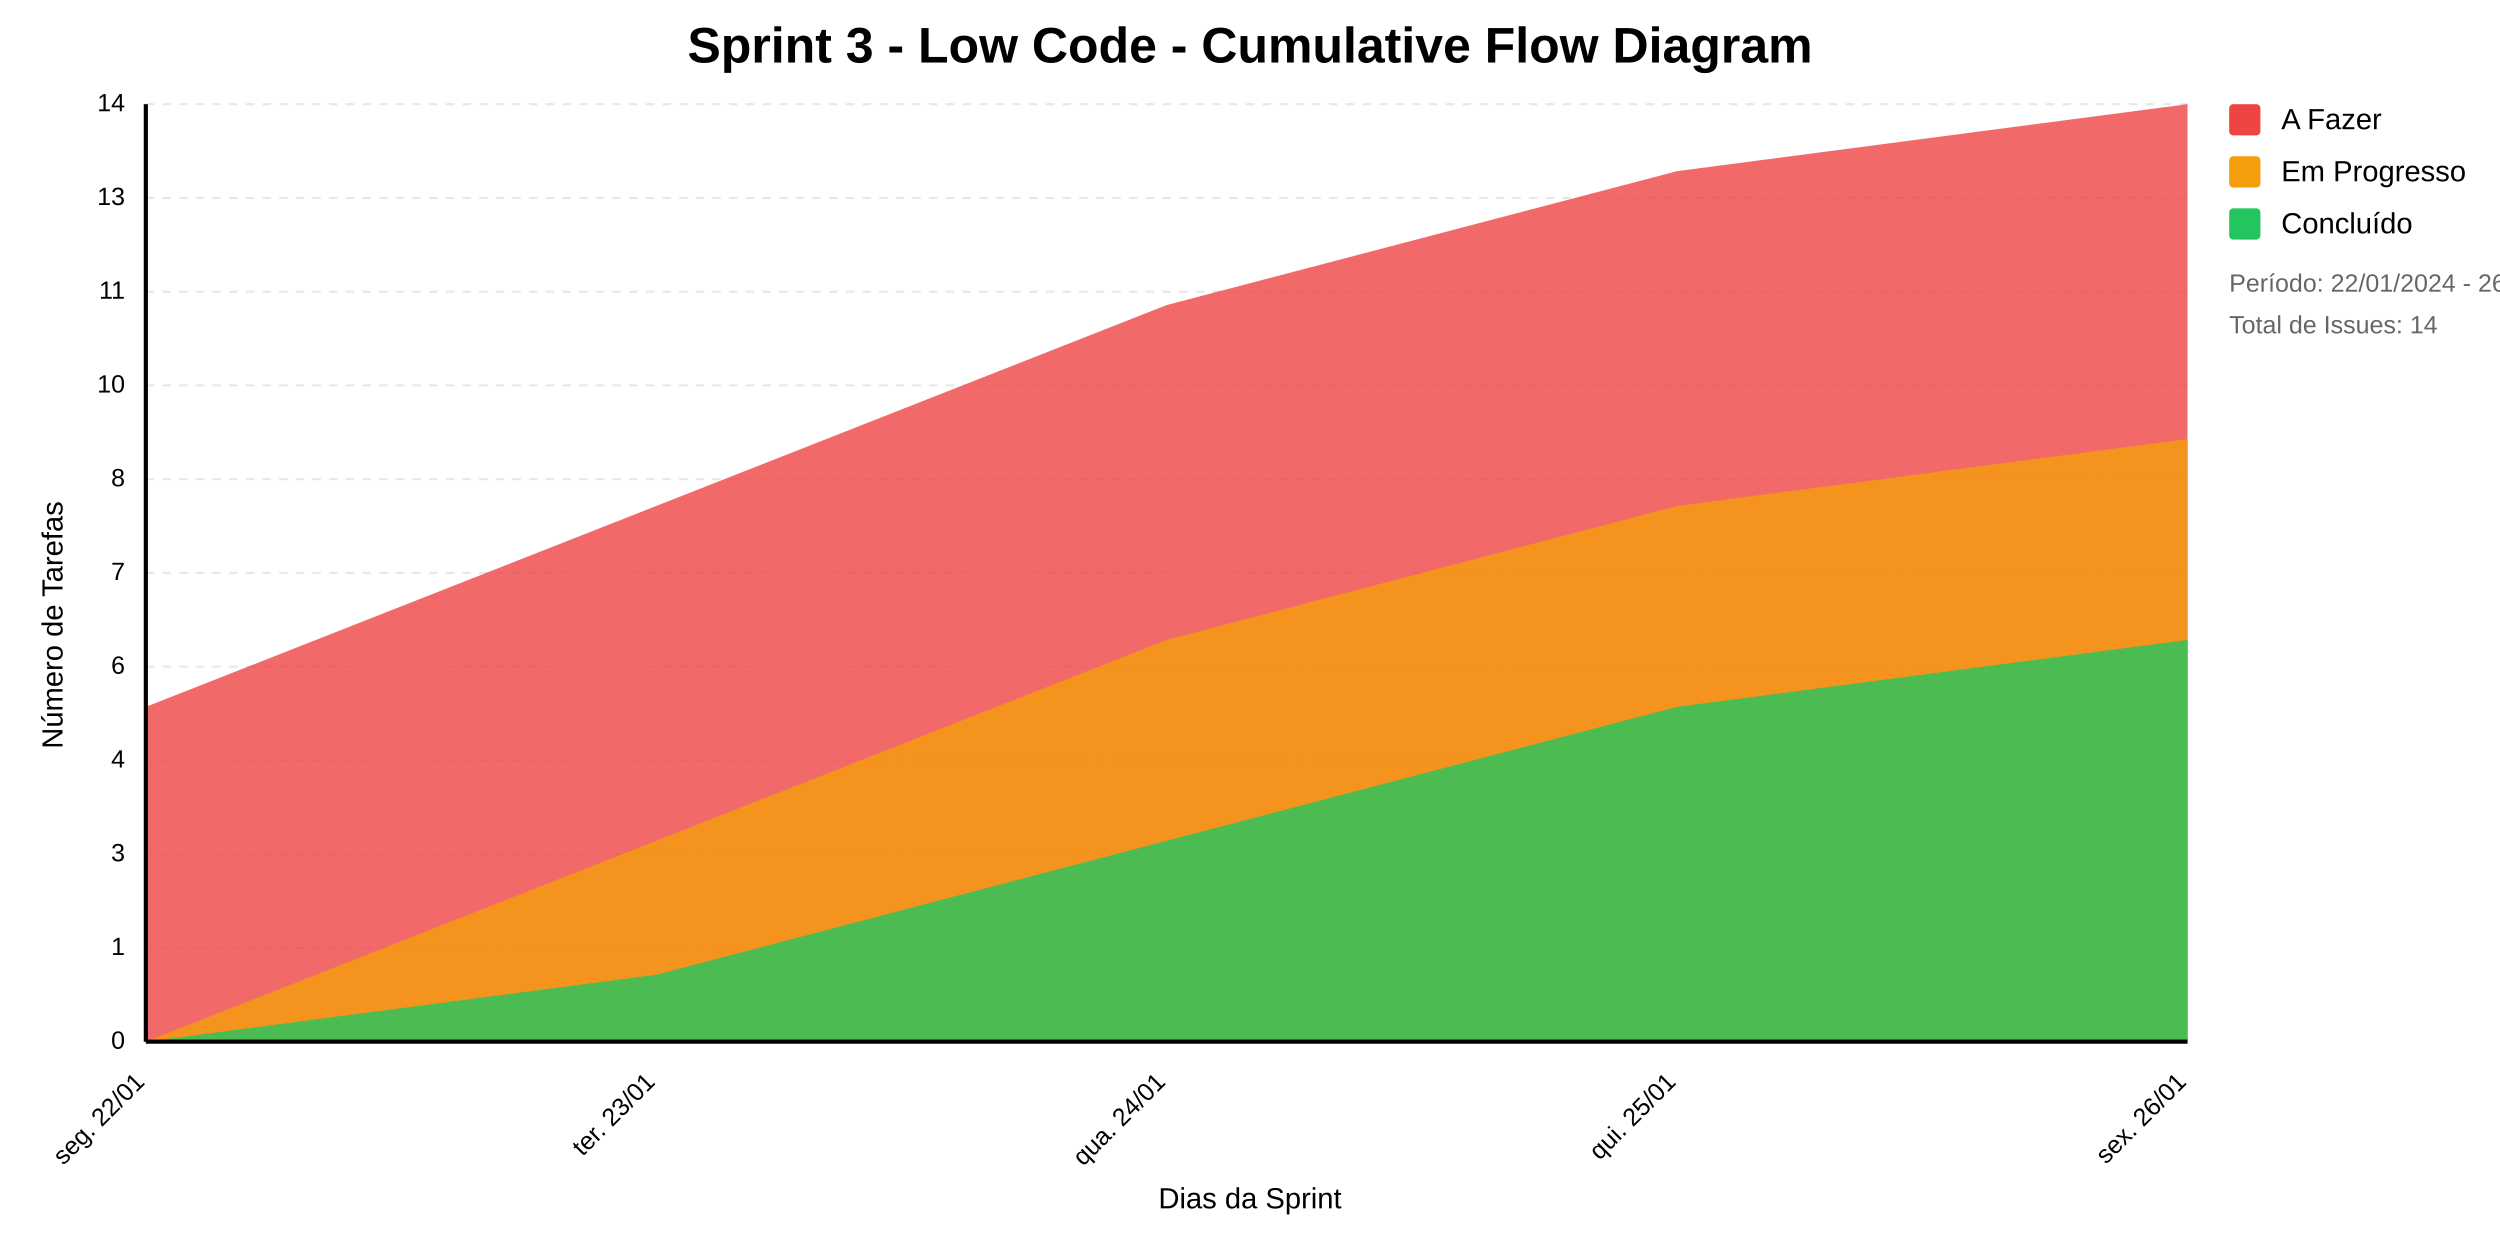
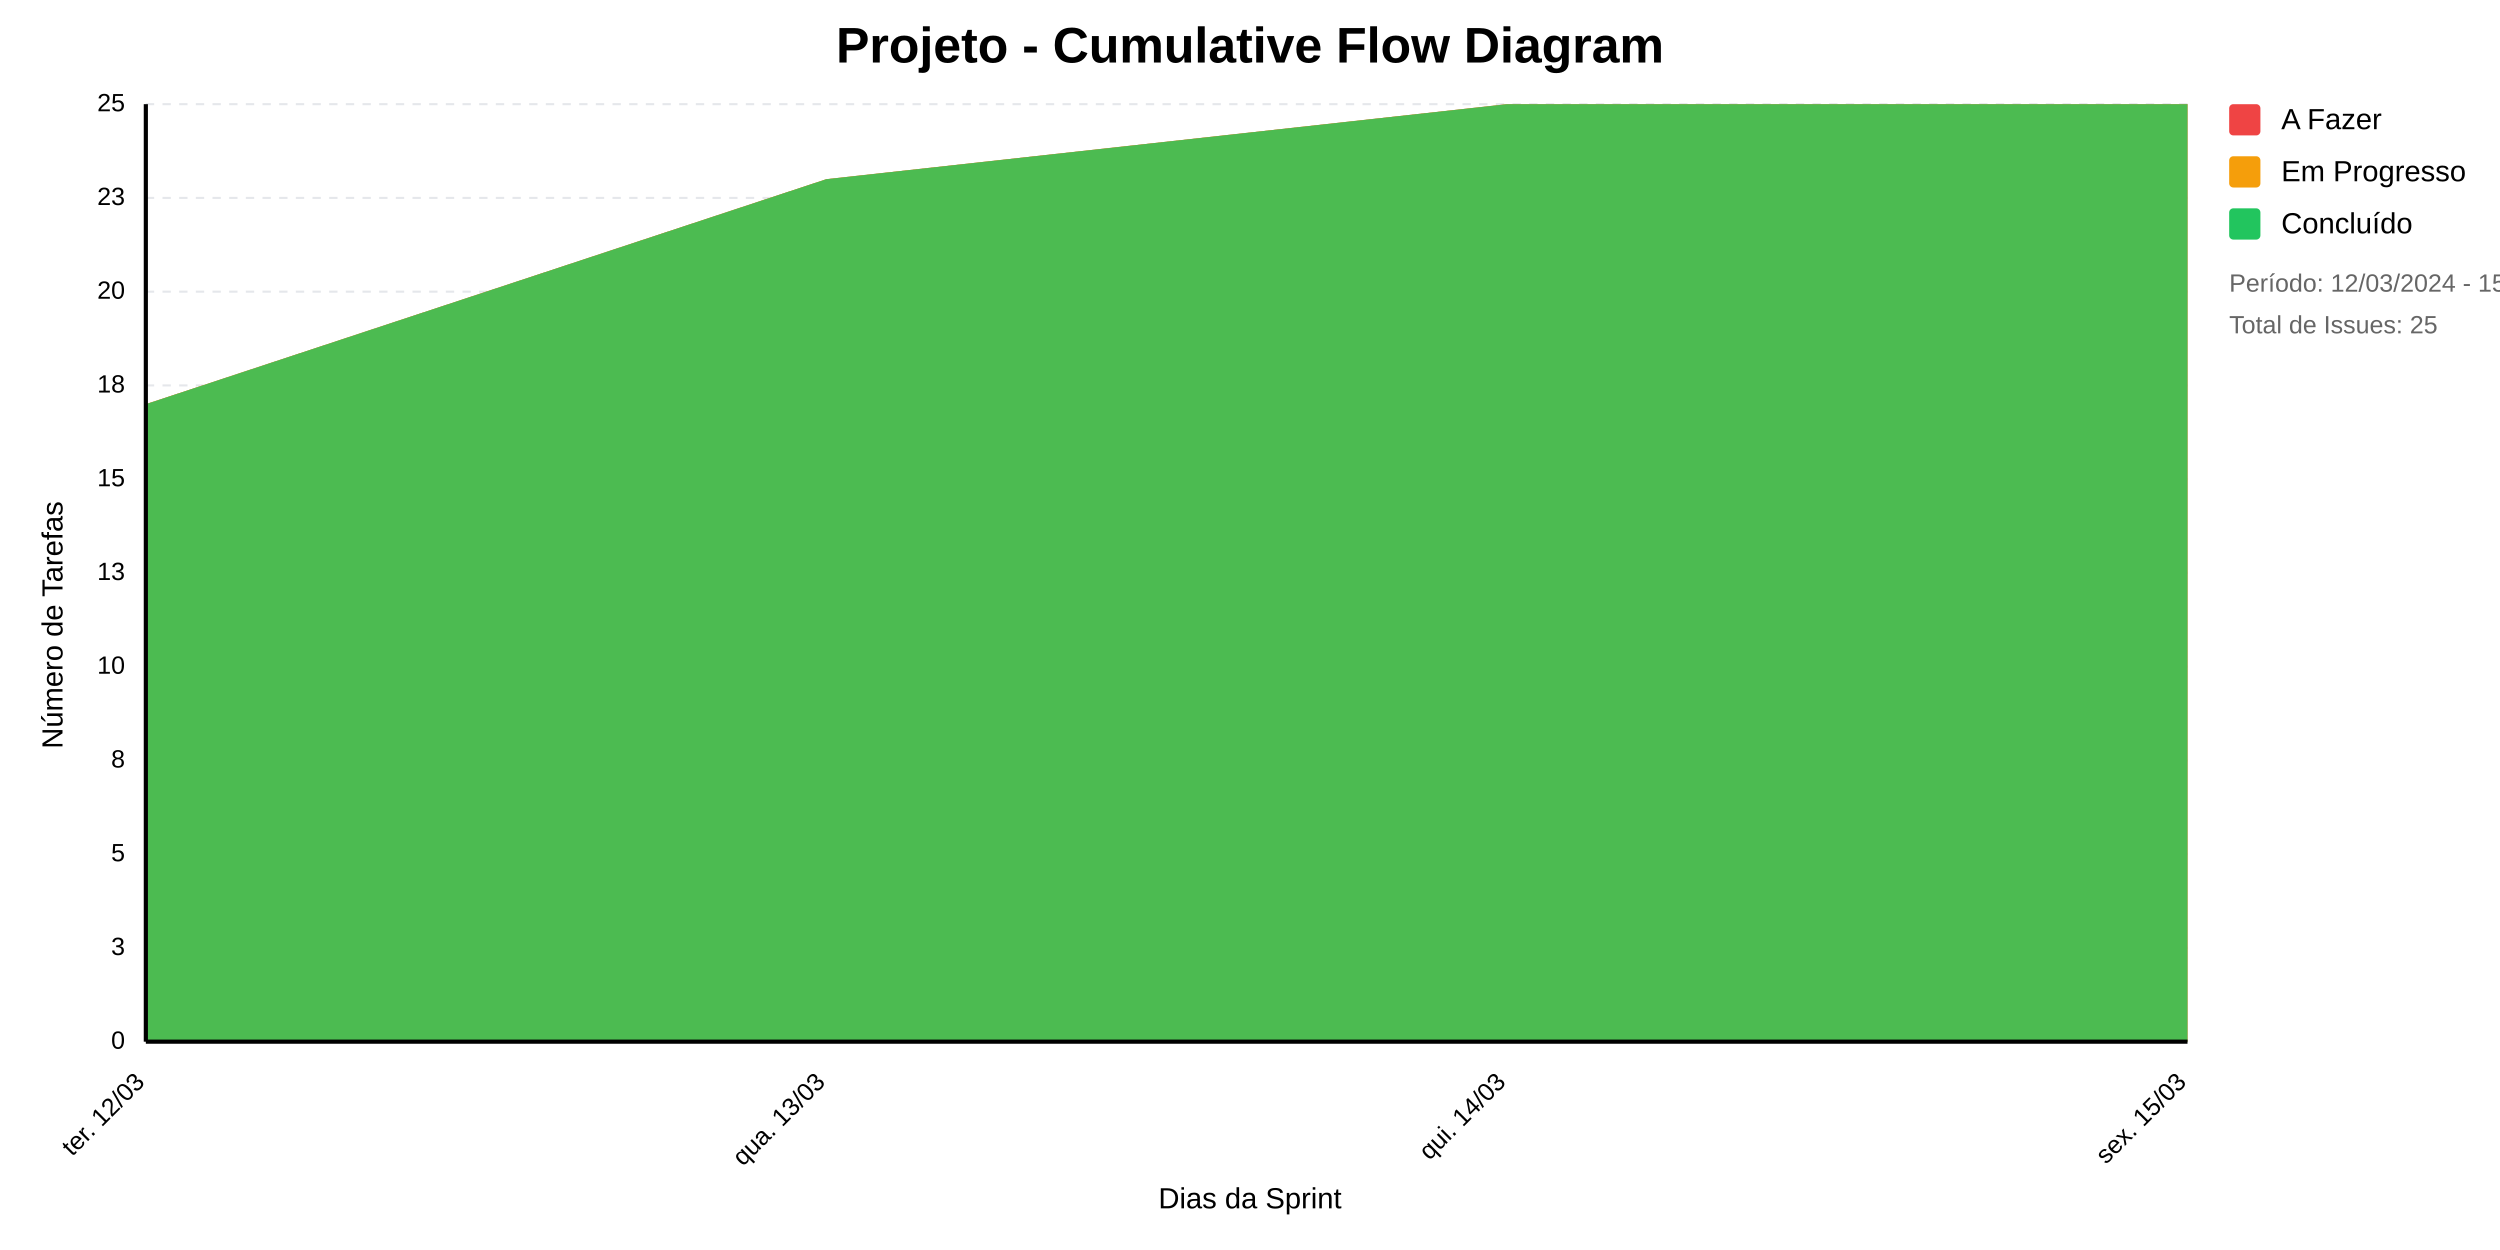
<svg xmlns="http://www.w3.org/2000/svg" viewBox="0 0 1200 600">
  <defs>
    <style>
            text { font-family: Arial, sans-serif; }
            .title { font-size: 24px; font-weight: bold; }
            .label { font-size: 14px; }
            .value { font-size: 12px; fill: #666666; }
            .axis { font-size: 12px; }
            .legend { font-size: 14px; }
          </style>
  </defs>
  <rect width="1200" height="600" fill="white" />
  <line x1="70" y1="50" x2="1050" y2="50" stroke="#e5e7eb" stroke-dasharray="4" />
-   <text x="60" y="50" text-anchor="end" class="axis" dominant-baseline="middle">14</text>
+   <text x="60" y="50" text-anchor="end" class="axis" dominant-baseline="middle">25</text>
  <line x1="70" y1="95" x2="1050" y2="95" stroke="#e5e7eb" stroke-dasharray="4" />
-   <text x="60" y="95" text-anchor="end" class="axis" dominant-baseline="middle">13</text>
+   <text x="60" y="95" text-anchor="end" class="axis" dominant-baseline="middle">23</text>
  <line x1="70" y1="140" x2="1050" y2="140" stroke="#e5e7eb" stroke-dasharray="4" />
-   <text x="60" y="140" text-anchor="end" class="axis" dominant-baseline="middle">11</text>
+   <text x="60" y="140" text-anchor="end" class="axis" dominant-baseline="middle">20</text>
  <line x1="70" y1="185" x2="1050" y2="185" stroke="#e5e7eb" stroke-dasharray="4" />
-   <text x="60" y="185" text-anchor="end" class="axis" dominant-baseline="middle">10</text>
+   <text x="60" y="185" text-anchor="end" class="axis" dominant-baseline="middle">18</text>
  <line x1="70" y1="230" x2="1050" y2="230" stroke="#e5e7eb" stroke-dasharray="4" />
-   <text x="60" y="230" text-anchor="end" class="axis" dominant-baseline="middle">8</text>
+   <text x="60" y="230" text-anchor="end" class="axis" dominant-baseline="middle">15</text>
  <line x1="70" y1="275" x2="1050" y2="275" stroke="#e5e7eb" stroke-dasharray="4" />
-   <text x="60" y="275" text-anchor="end" class="axis" dominant-baseline="middle">7</text>
+   <text x="60" y="275" text-anchor="end" class="axis" dominant-baseline="middle">13</text>
  <line x1="70" y1="320" x2="1050" y2="320" stroke="#e5e7eb" stroke-dasharray="4" />
-   <text x="60" y="320" text-anchor="end" class="axis" dominant-baseline="middle">6</text>
+   <text x="60" y="320" text-anchor="end" class="axis" dominant-baseline="middle">10</text>
  <line x1="70" y1="365" x2="1050" y2="365" stroke="#e5e7eb" stroke-dasharray="4" />
-   <text x="60" y="365" text-anchor="end" class="axis" dominant-baseline="middle">4</text>
+   <text x="60" y="365" text-anchor="end" class="axis" dominant-baseline="middle">8</text>
  <line x1="70" y1="410" x2="1050" y2="410" stroke="#e5e7eb" stroke-dasharray="4" />
-   <text x="60" y="410" text-anchor="end" class="axis" dominant-baseline="middle">3</text>
+   <text x="60" y="410" text-anchor="end" class="axis" dominant-baseline="middle">5</text>
  <line x1="70" y1="455" x2="1050" y2="455" stroke="#e5e7eb" stroke-dasharray="4" />
-   <text x="60" y="455" text-anchor="end" class="axis" dominant-baseline="middle">1</text>
+   <text x="60" y="455" text-anchor="end" class="axis" dominant-baseline="middle">3</text>
  <line x1="70" y1="500" x2="1050" y2="500" stroke="#e5e7eb" stroke-dasharray="4" />
  <text x="60" y="500" text-anchor="end" class="axis" dominant-baseline="middle">0</text>
-   <path d="M70,339.286 L315,242.857 L560,146.429 L805,82.143 L1050,50 L1050,500 L805,500 L560,500 L315,500 L70,500 Z" fill="#ef4444" opacity="0.8" />
-   <path d="M70,500 L315,403.571 L560,307.143 L805,242.857 L1050,210.714 L1050,500 L805,500 L560,500 L315,500 L70,500 Z" fill="#f59e0b" opacity="0.8" />
-   <path d="M70,500 L315,467.857 L560,403.571 L805,339.286 L1050,307.143 L1050,500 L805,500 L560,500 L315,500 L70,500 Z" fill="#22c55e" opacity="0.8" />
+   <path d="M70,194 L396.667,86 L723.333,50 L1050,50 L1050,500 L723.333,500 L396.667,500 L70,500 Z" fill="#ef4444" opacity="0.8" />
+   <path d="M70,194 L396.667,86 L723.333,50 L1050,50 L1050,500 L723.333,500 L396.667,500 L70,500 Z" fill="#f59e0b" opacity="0.8" />
+   <path d="M70,194 L396.667,86 L723.333,50 L1050,50 L1050,500 L723.333,500 L396.667,500 L70,500 Z" fill="#22c55e" opacity="0.8" />
  <line x1="70" y1="50" x2="70" y2="500" stroke="black" stroke-width="2" />
  <line x1="70" y1="500" x2="1050" y2="500" stroke="black" stroke-width="2" />
-   <text transform="rotate(-45 70 520)" x="70" y="520" text-anchor="end" class="axis">seg. 22/01</text>
-   <text transform="rotate(-45 315 520)" x="315" y="520" text-anchor="end" class="axis">ter. 23/01</text>
-   <text transform="rotate(-45 560 520)" x="560" y="520" text-anchor="end" class="axis">qua. 24/01</text>
-   <text transform="rotate(-45 805 520)" x="805" y="520" text-anchor="end" class="axis">qui. 25/01</text>
-   <text transform="rotate(-45 1050 520)" x="1050" y="520" text-anchor="end" class="axis">sex. 26/01</text>
+   <text transform="rotate(-45 70 520)" x="70" y="520" text-anchor="end" class="axis">ter. 12/03</text>
+   <text transform="rotate(-45 396.6667 520)" x="396.667" y="520" text-anchor="end" class="axis">qua. 13/03</text>
+   <text transform="rotate(-45 723.3333 520)" x="723.333" y="520" text-anchor="end" class="axis">qui. 14/03</text>
+   <text transform="rotate(-45 1050 520)" x="1050" y="520" text-anchor="end" class="axis">sex. 15/03</text>
  <text transform="rotate(-90 30 300)" x="30" y="300" text-anchor="middle" class="label">Número de Tarefas</text>
  <text x="600" y="580" text-anchor="middle" class="label">Dias da Sprint</text>
-   <text x="600" y="30" text-anchor="middle" class="title">Sprint 3 - Low Code - Cumulative Flow Diagram</text>
+   <text x="600" y="30" text-anchor="middle" class="title">Projeto - Cumulative Flow Diagram</text>
  <g transform="translate(1070, 50)">
    <rect width="15" height="15" fill="#ef4444" rx="2" />
    <text x="25" y="12" class="legend">A Fazer</text>
    <rect y="25" width="15" height="15" fill="#f59e0b" rx="2" />
    <text x="25" y="37" class="legend">Em Progresso</text>
    <rect y="50" width="15" height="15" fill="#22c55e" rx="2" />
    <text x="25" y="62" class="legend">Concluído</text>
    <text x="0" y="90" class="value">
-             Período: 22/01/2024 - 
-             26/01/2024
+             Período: 12/03/2024 - 
+             15/03/2024
          </text>
    <text x="0" y="110" class="value">
-             Total de Issues: 14
+             Total de Issues: 25
          </text>
  </g>
</svg>
